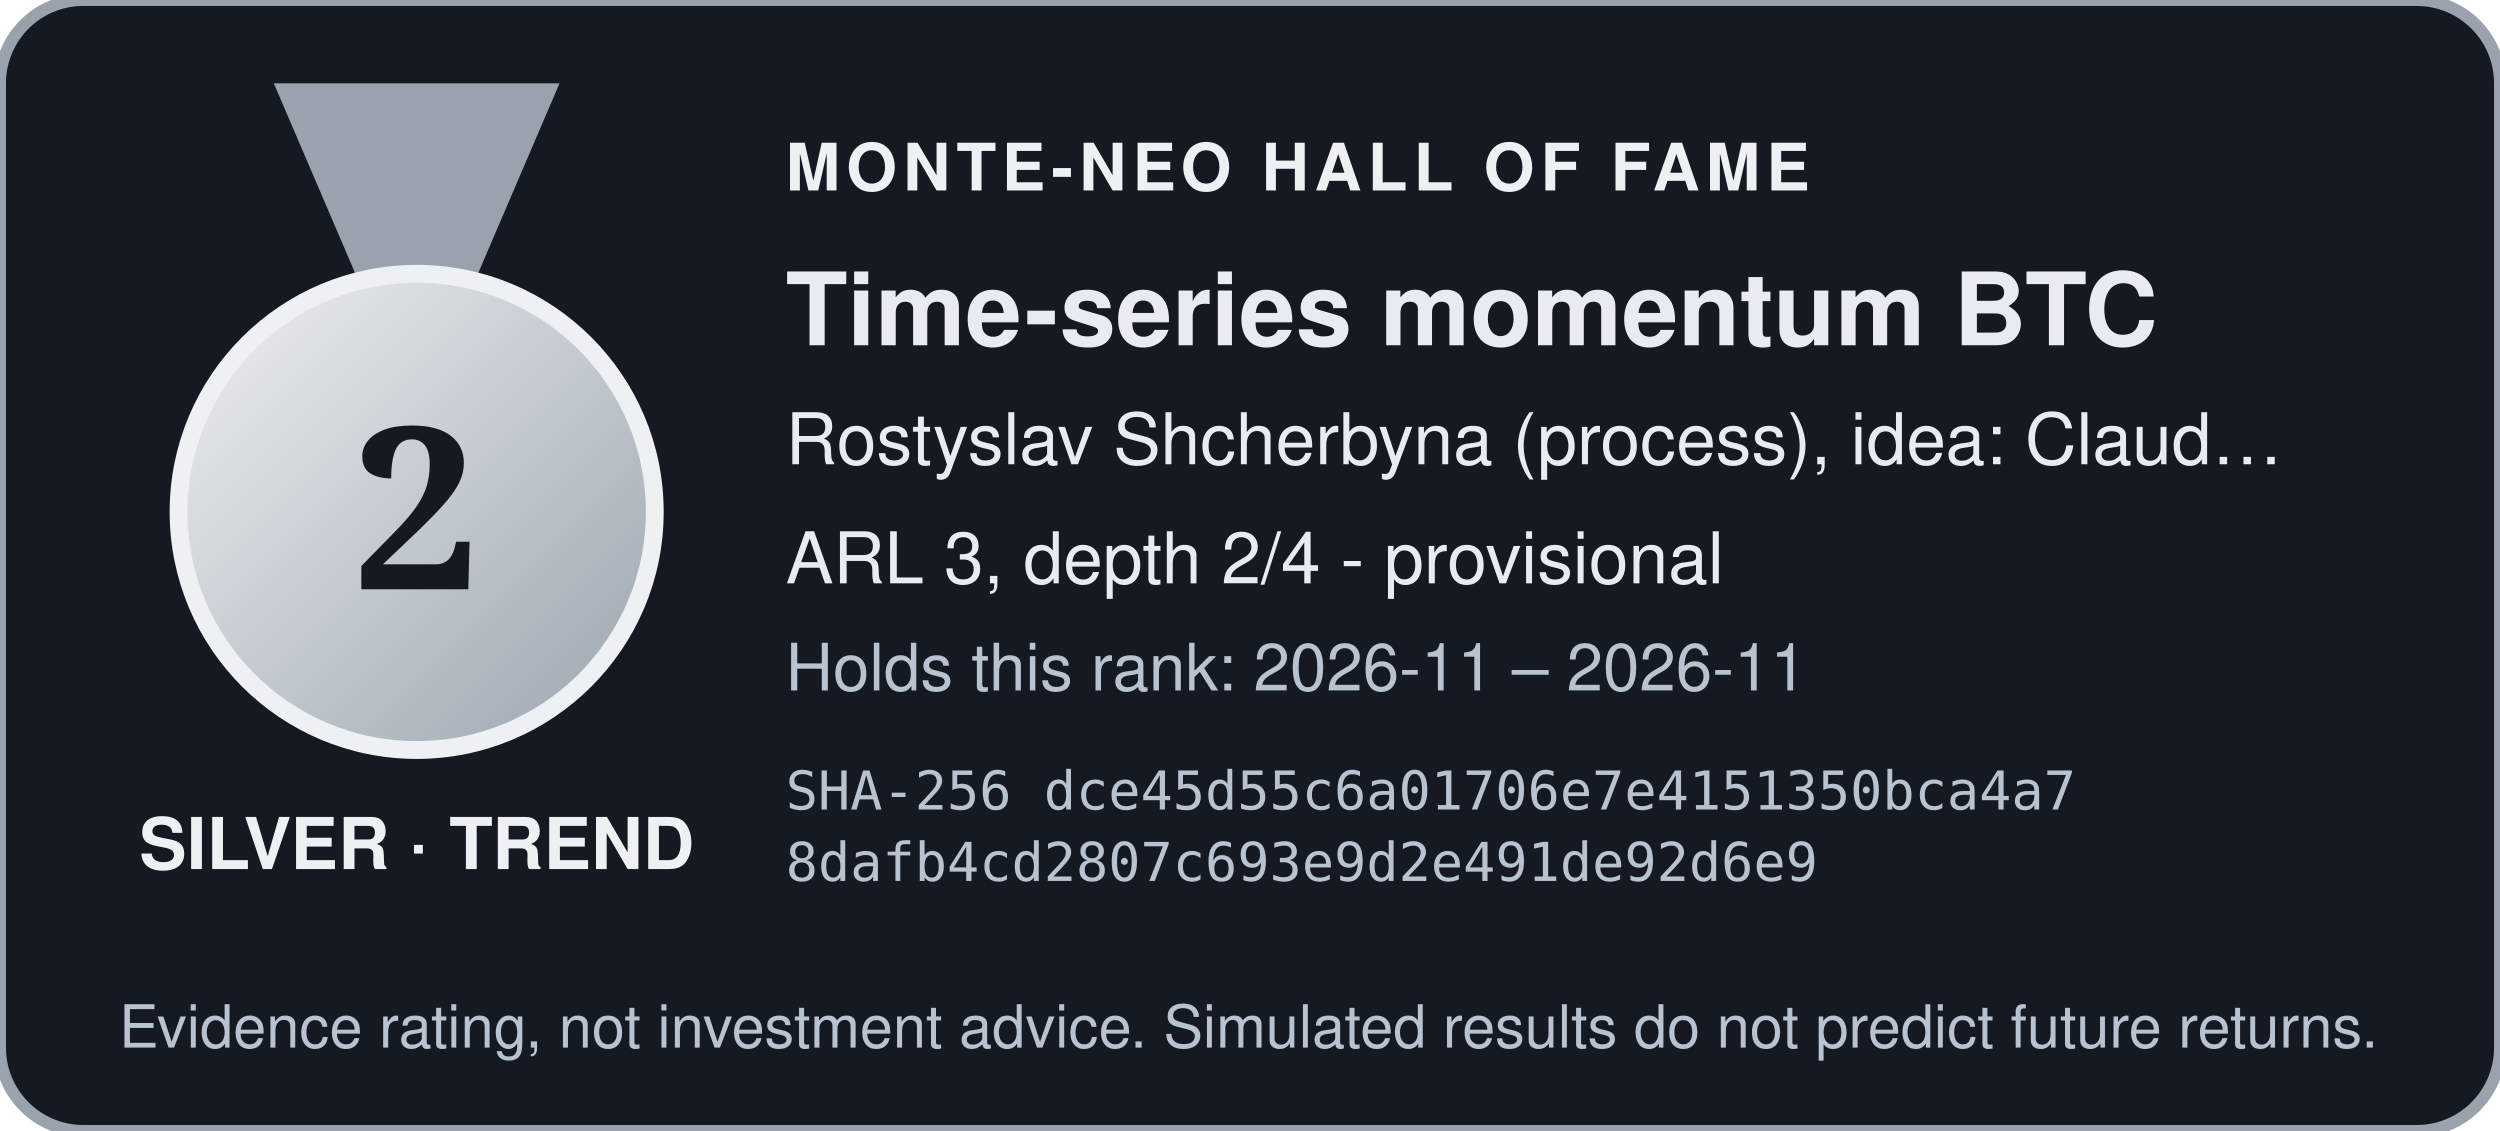
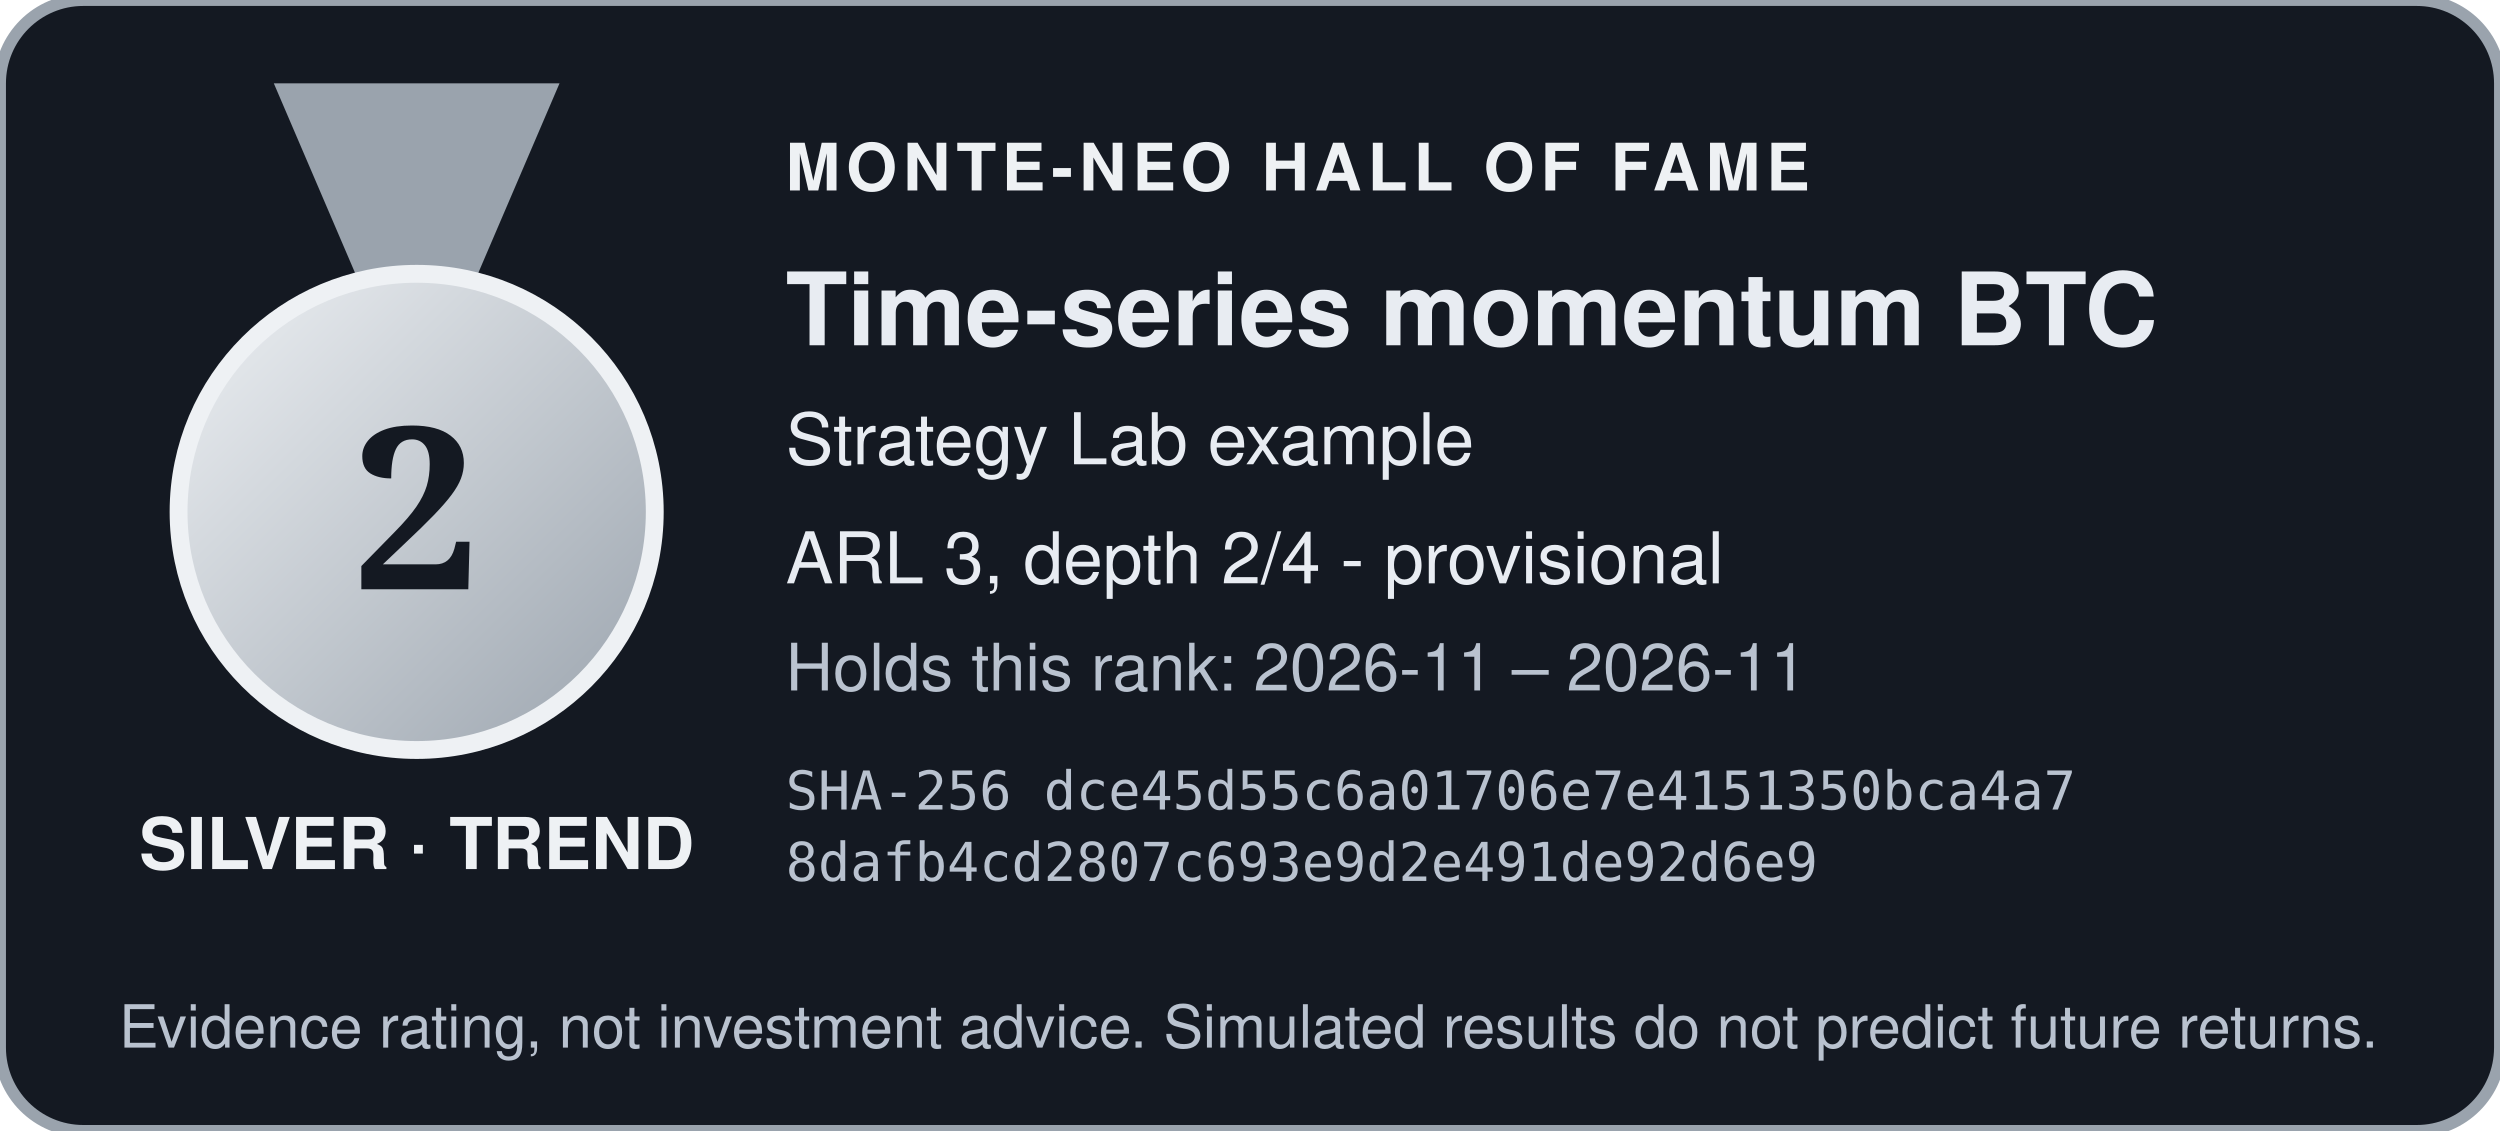
- <svg xmlns="http://www.w3.org/2000/svg" width="420" height="190" viewBox="0 0 420 190" role="img" aria-label="Monte-Neo Hall of Fame silver (trend): Time-series momentum BTC by Rostyslav Shcherbyna (process), idea: Claude Sonnet 5.5, certificate SHA-256 dce45d55c6a01706e7e4151350bca4a78dafb4cd2807c693e9d2e491de92d6e9">
+ <svg xmlns="http://www.w3.org/2000/svg" width="420" height="190" viewBox="0 0 420 190" role="img" aria-label="Monte-Neo Hall of Fame silver (trend): Time-series momentum BTC by Strategy Lab example, certificate SHA-256 dce45d55c6a01706e7e4151350bca4a78dafb4cd2807c693e9d2e491de92d6e9">
  <defs>
    <linearGradient id="m" x1="0" y1="0" x2="1" y2="1">
      <stop offset="0" stop-color="#eef1f4" />
      <stop offset="1" stop-color="#9aa3ad" />
    </linearGradient>
  </defs>
  <rect width="420" height="190" rx="14" fill="#141922" stroke="#9aa3ad" stroke-width="2" />
  <path d="M46 14 L70 70 L94 14 Z" fill="#9aa3ad" />
  <circle cx="70" cy="86" r="40" fill="url(#m)" stroke="#eef1f4" stroke-width="3" />
  <text x="70" y="99" text-anchor="middle" font-family="Georgia,serif" font-size="38" font-weight="700" fill="#141922">2</text>
  <text x="70" y="146" text-anchor="middle" font-family="Helvetica,Arial,sans-serif" font-size="12" font-weight="700" fill="#eef1f4">SILVER · TREND</text>
  <g font-family="Helvetica,Arial,sans-serif" fill="#e8ecf2">
    <text x="132" y="32" font-size="11" font-weight="700" fill="#eef1f4" letter-spacing="1">MONTE-NEO HALL OF FAME</text>
    <text x="132" y="58" font-size="17" font-weight="700">Time-series momentum BTC</text>
-     <text x="132" y="78" font-size="12">Rostyslav Shcherbyna (process), idea: Claud…</text>
+     <text x="132" y="78" font-size="12">Strategy Lab example</text>
    <text x="132" y="98" font-size="12">ARL 3, depth 2/4 - provisional</text>
    <text x="132" y="116" font-size="11" fill="#b9c2cf">Holds this rank: 2026-11 – 2026-11</text>
    <text x="132" y="136" font-size="9" font-family="Menlo,Consolas,monospace" fill="#b9c2cf">SHA-256 dce45d55c6a01706e7e4151350bca4a7</text>
    <text x="132" y="148" font-size="9" font-family="Menlo,Consolas,monospace" fill="#b9c2cf">8dafb4cd2807c693e9d2e491de92d6e9</text>
    <text x="20" y="176" font-size="10" fill="#b9c2cf">Evidence rating, not investment advice. Simulated results do not predict future returns.</text>
  </g>
</svg>
